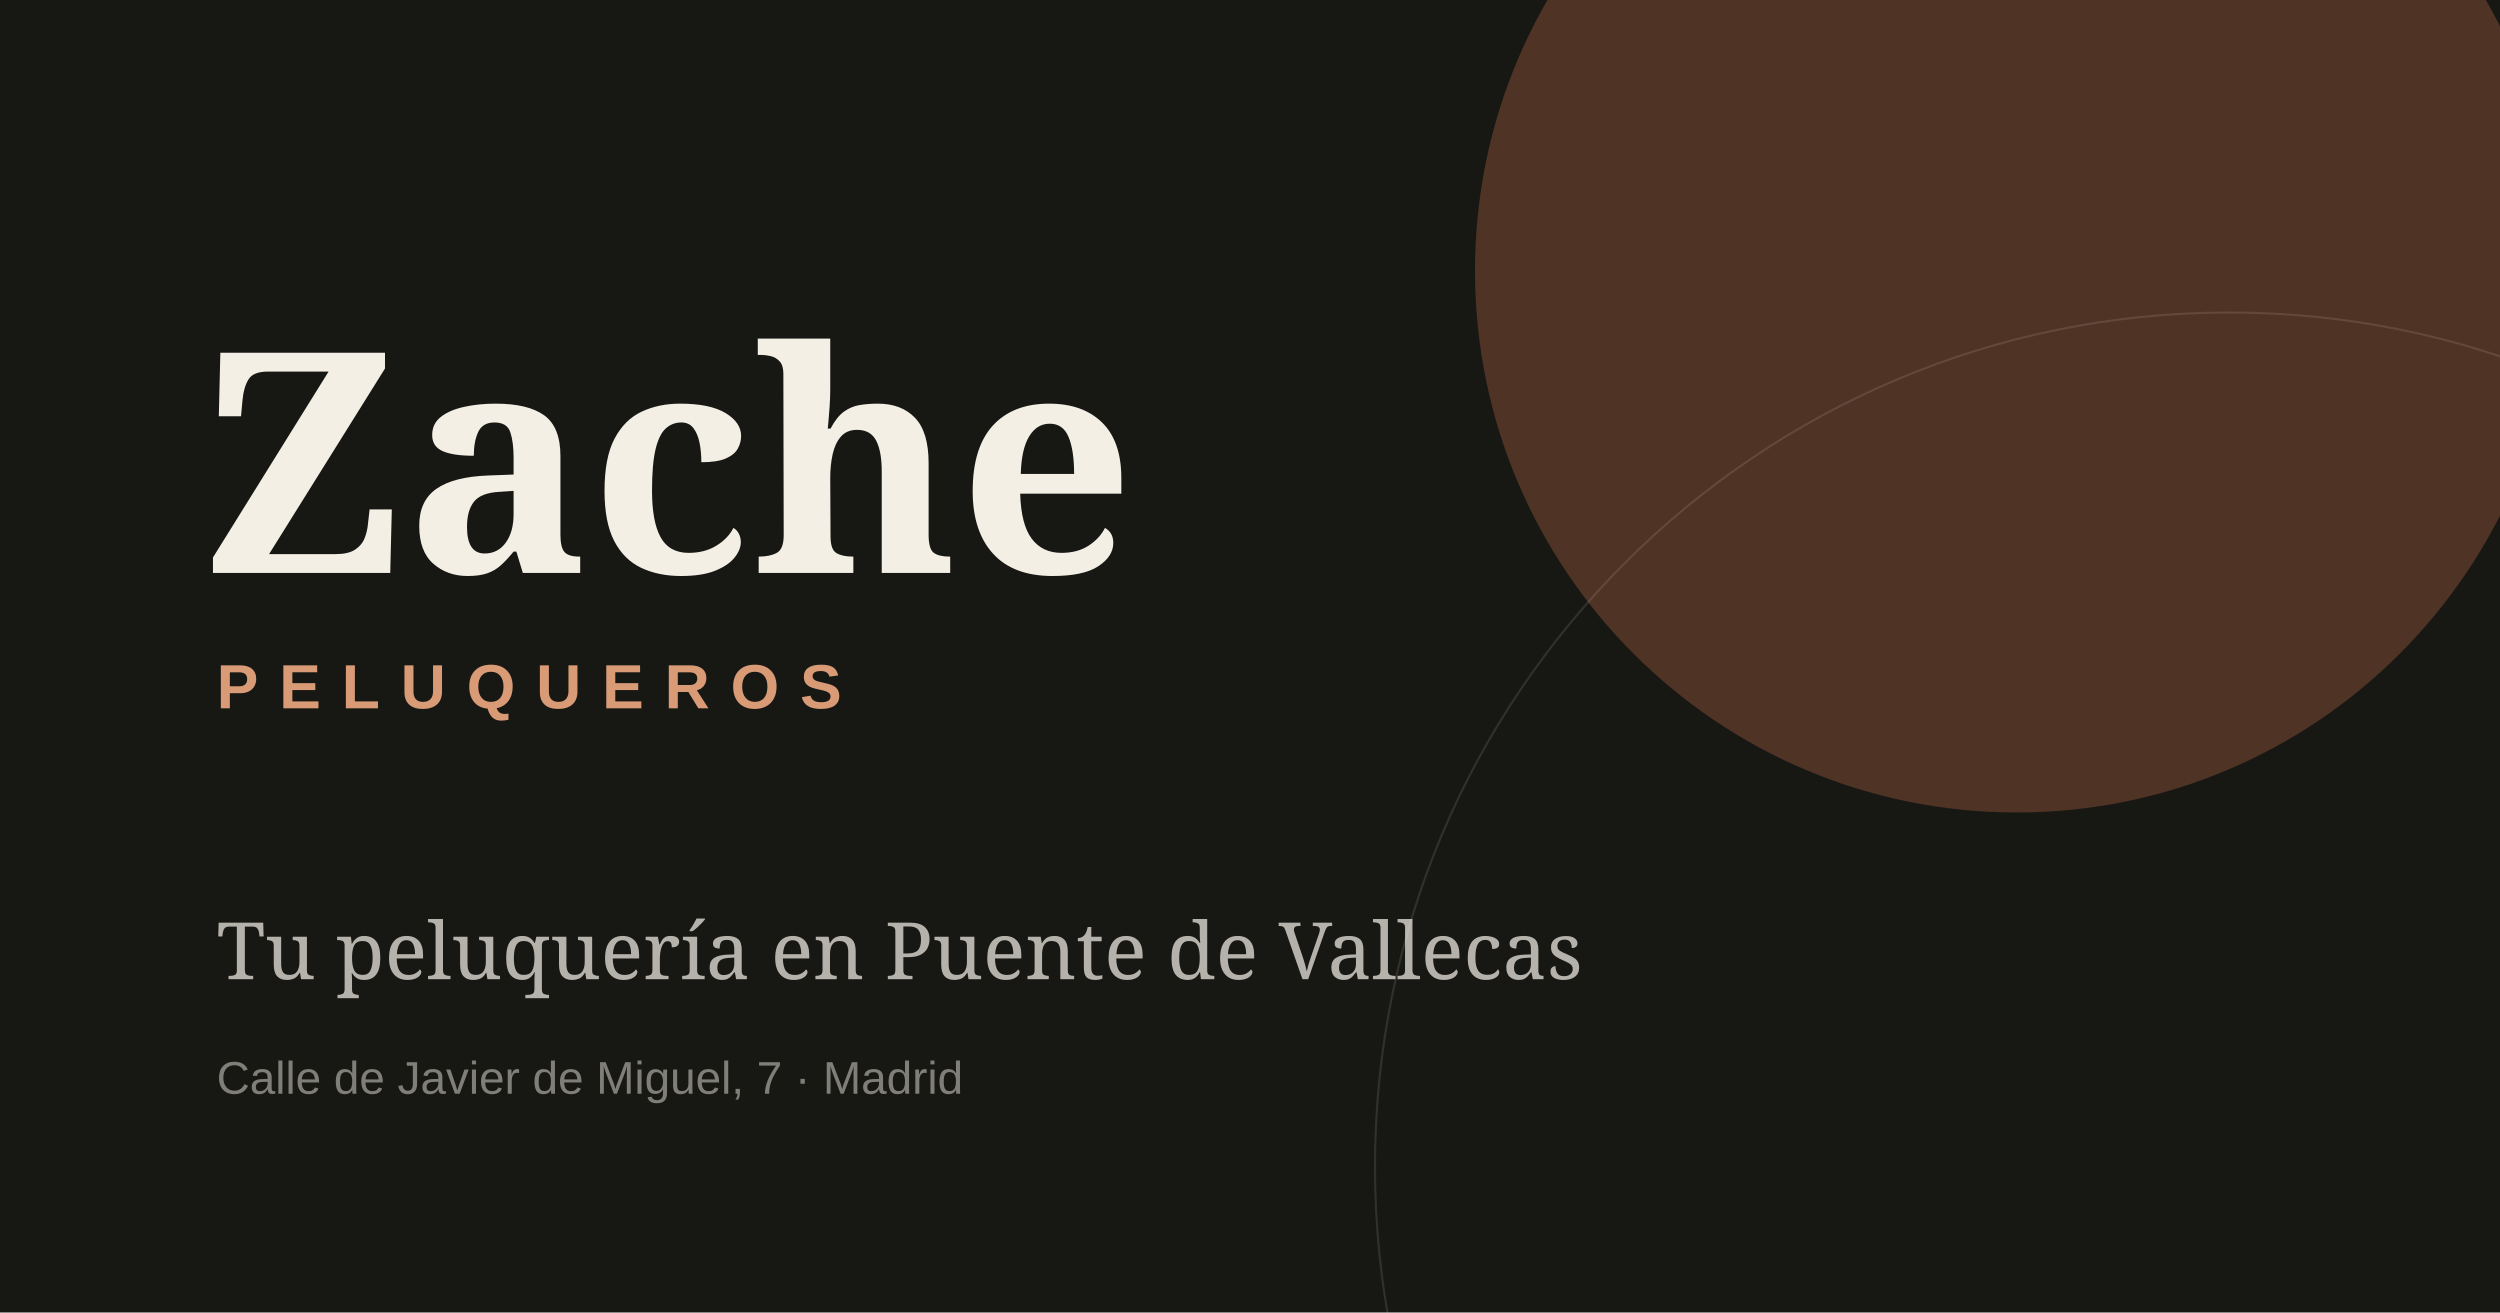
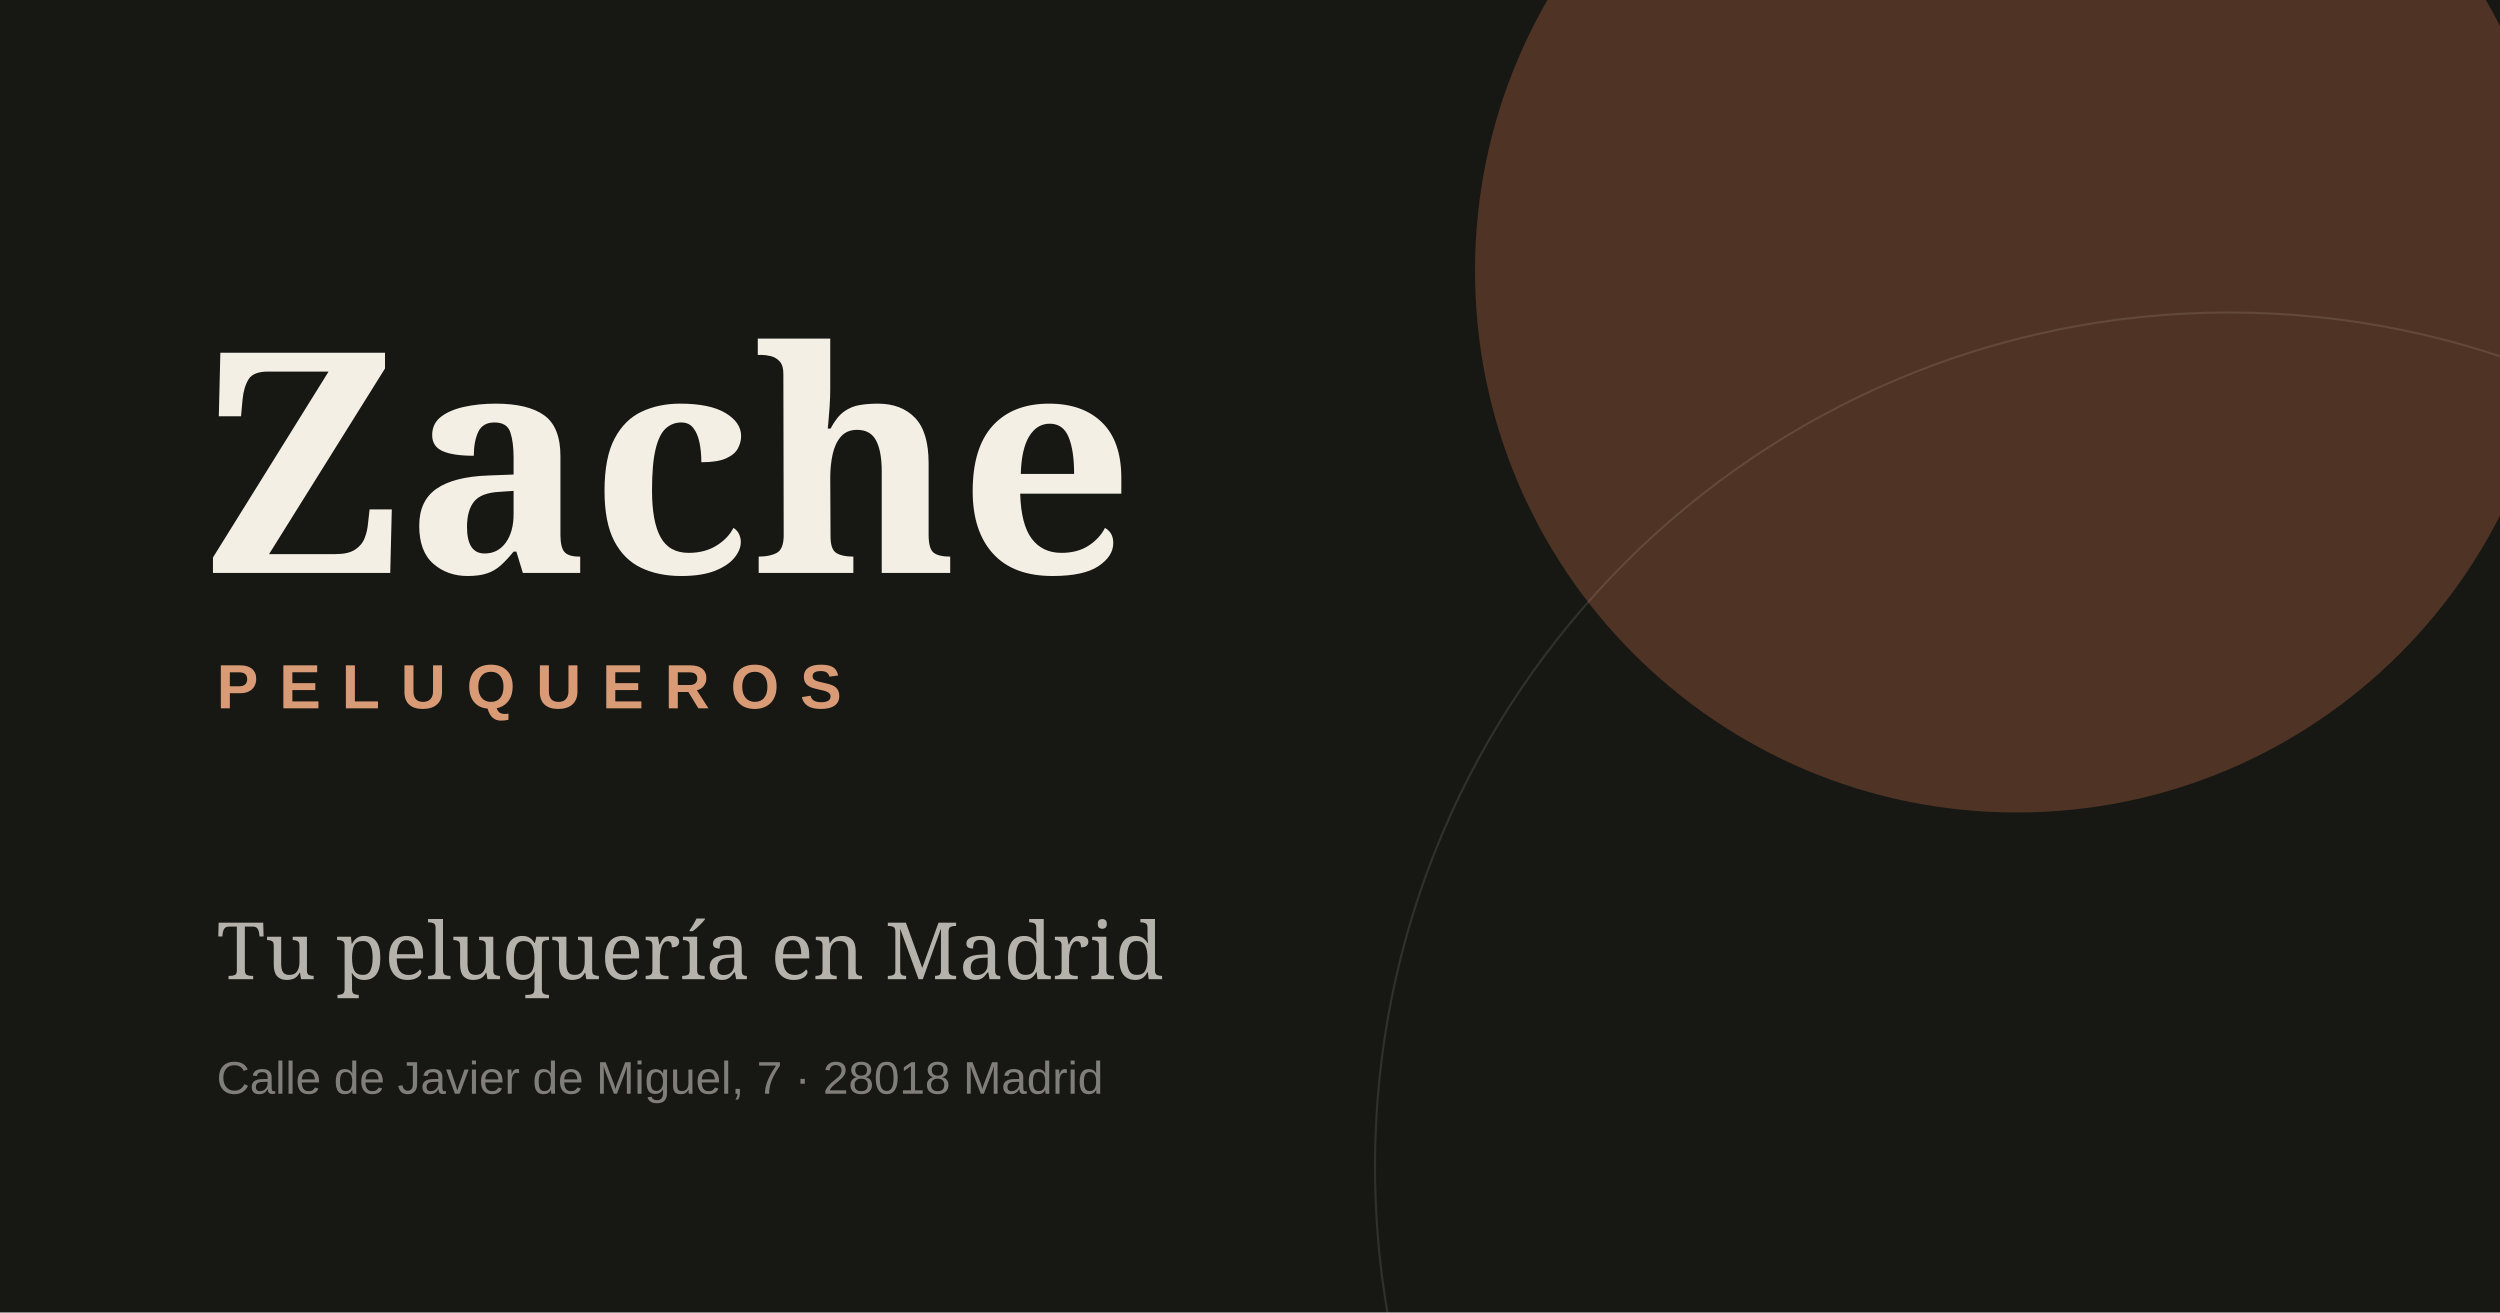
<svg xmlns="http://www.w3.org/2000/svg" width="1200" height="630" viewBox="0 0 1200 630">
  <rect width="1200" height="630" fill="#171714" />
  <circle cx="968" cy="130" r="260" fill="#b66743" opacity=".35" />
  <circle cx="1070" cy="560" r="410" fill="none" stroke="#f3efe5" opacity=".12" />
  <text x="96" y="275" fill="#f3efe5" font-family="Georgia,serif" font-size="148" font-weight="700">Zache</text>
  <text x="104" y="340" fill="#d99b76" font-family="Arial,sans-serif" font-size="30" font-weight="700" letter-spacing="10">PELUQUEROS</text>
-   <text x="104" y="470" fill="#f3efe5" opacity=".72" font-family="Georgia,serif" font-size="38">Tu peluquería en Puente de Vallecas</text>
-   <text x="104" y="525" fill="#f3efe5" opacity=".48" font-family="Arial,sans-serif" font-size="22">Calle de Javier de Miguel, 7 · Madrid</text>
+   <text x="104" y="470" fill="#f3efe5" opacity=".72" font-family="Georgia,serif" font-size="38">Tu peluquería en Madrid</text>
+   <text x="104" y="525" fill="#f3efe5" opacity=".48" font-family="Arial,sans-serif" font-size="22">Calle de Javier de Miguel, 7 · 28018 Madrid</text>
</svg>
